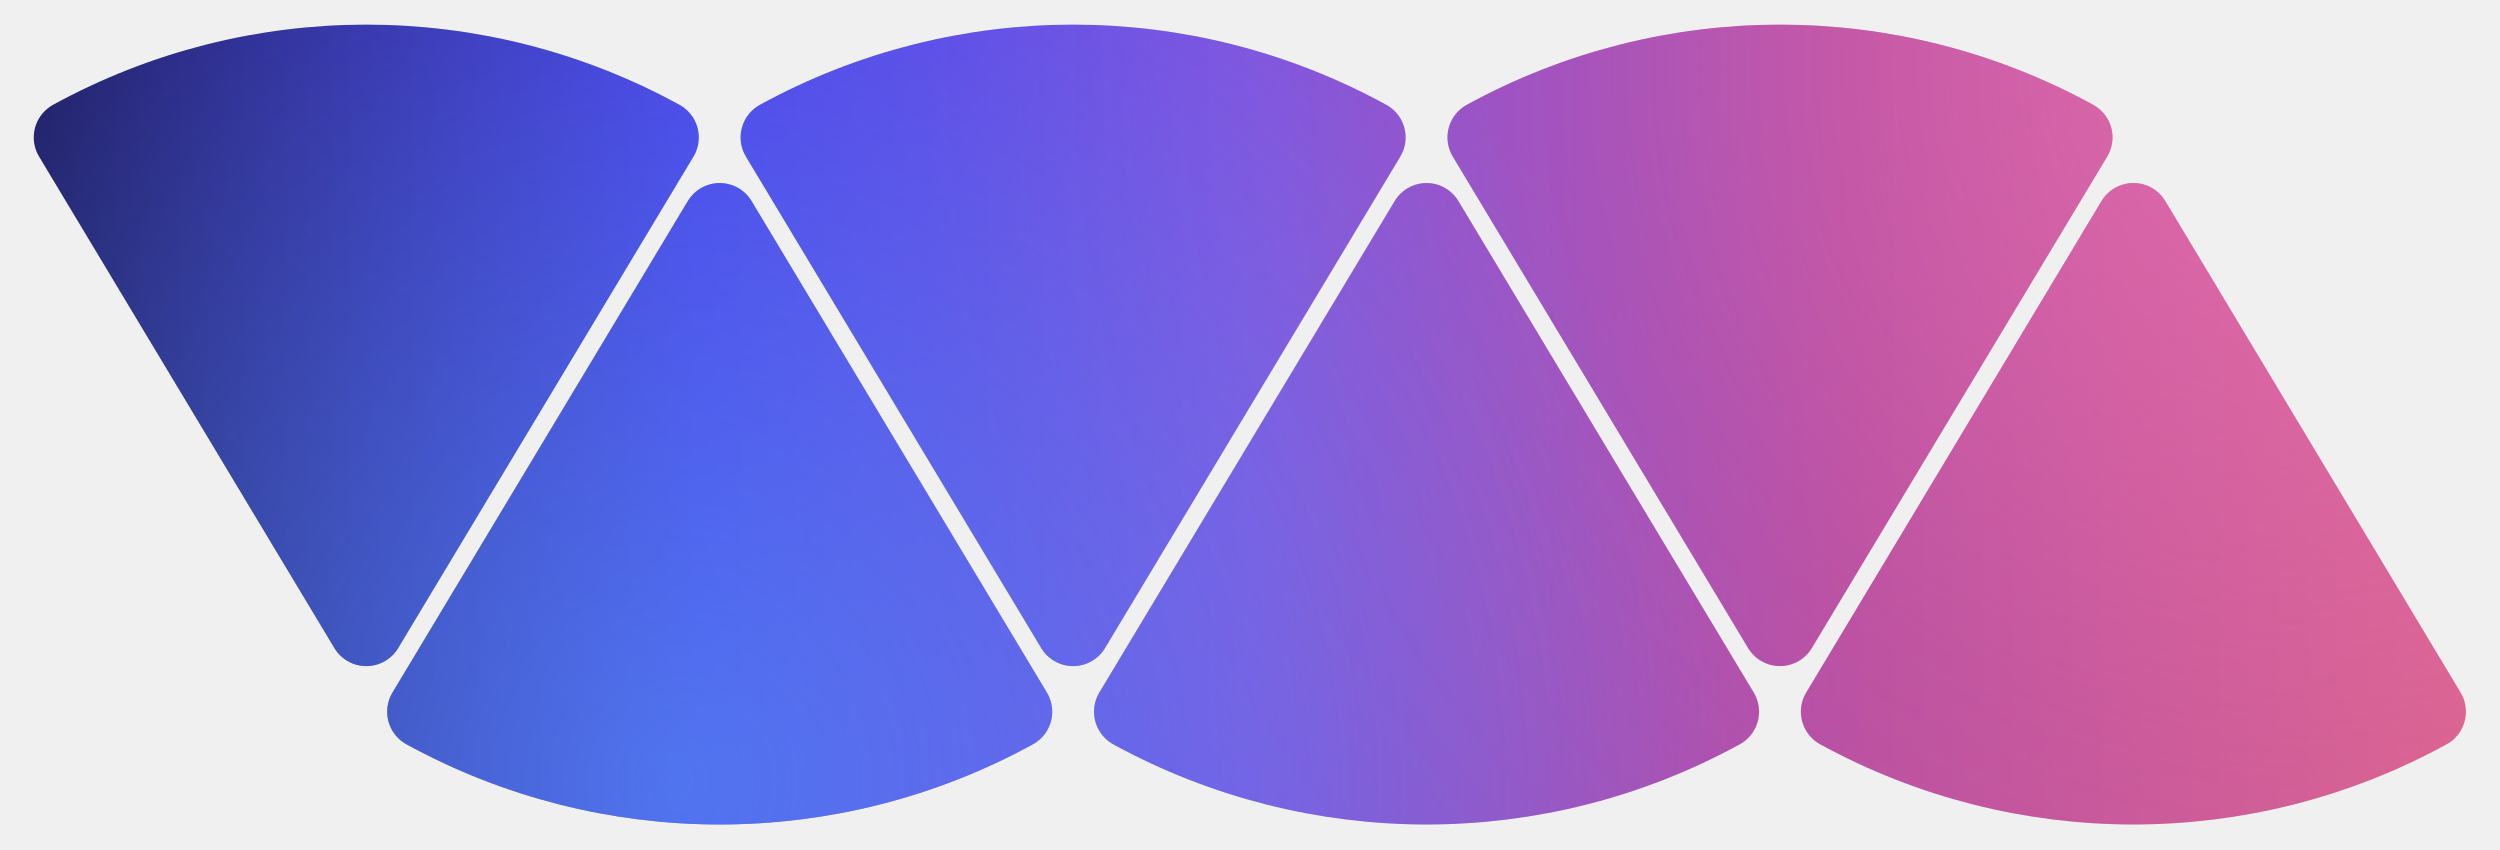
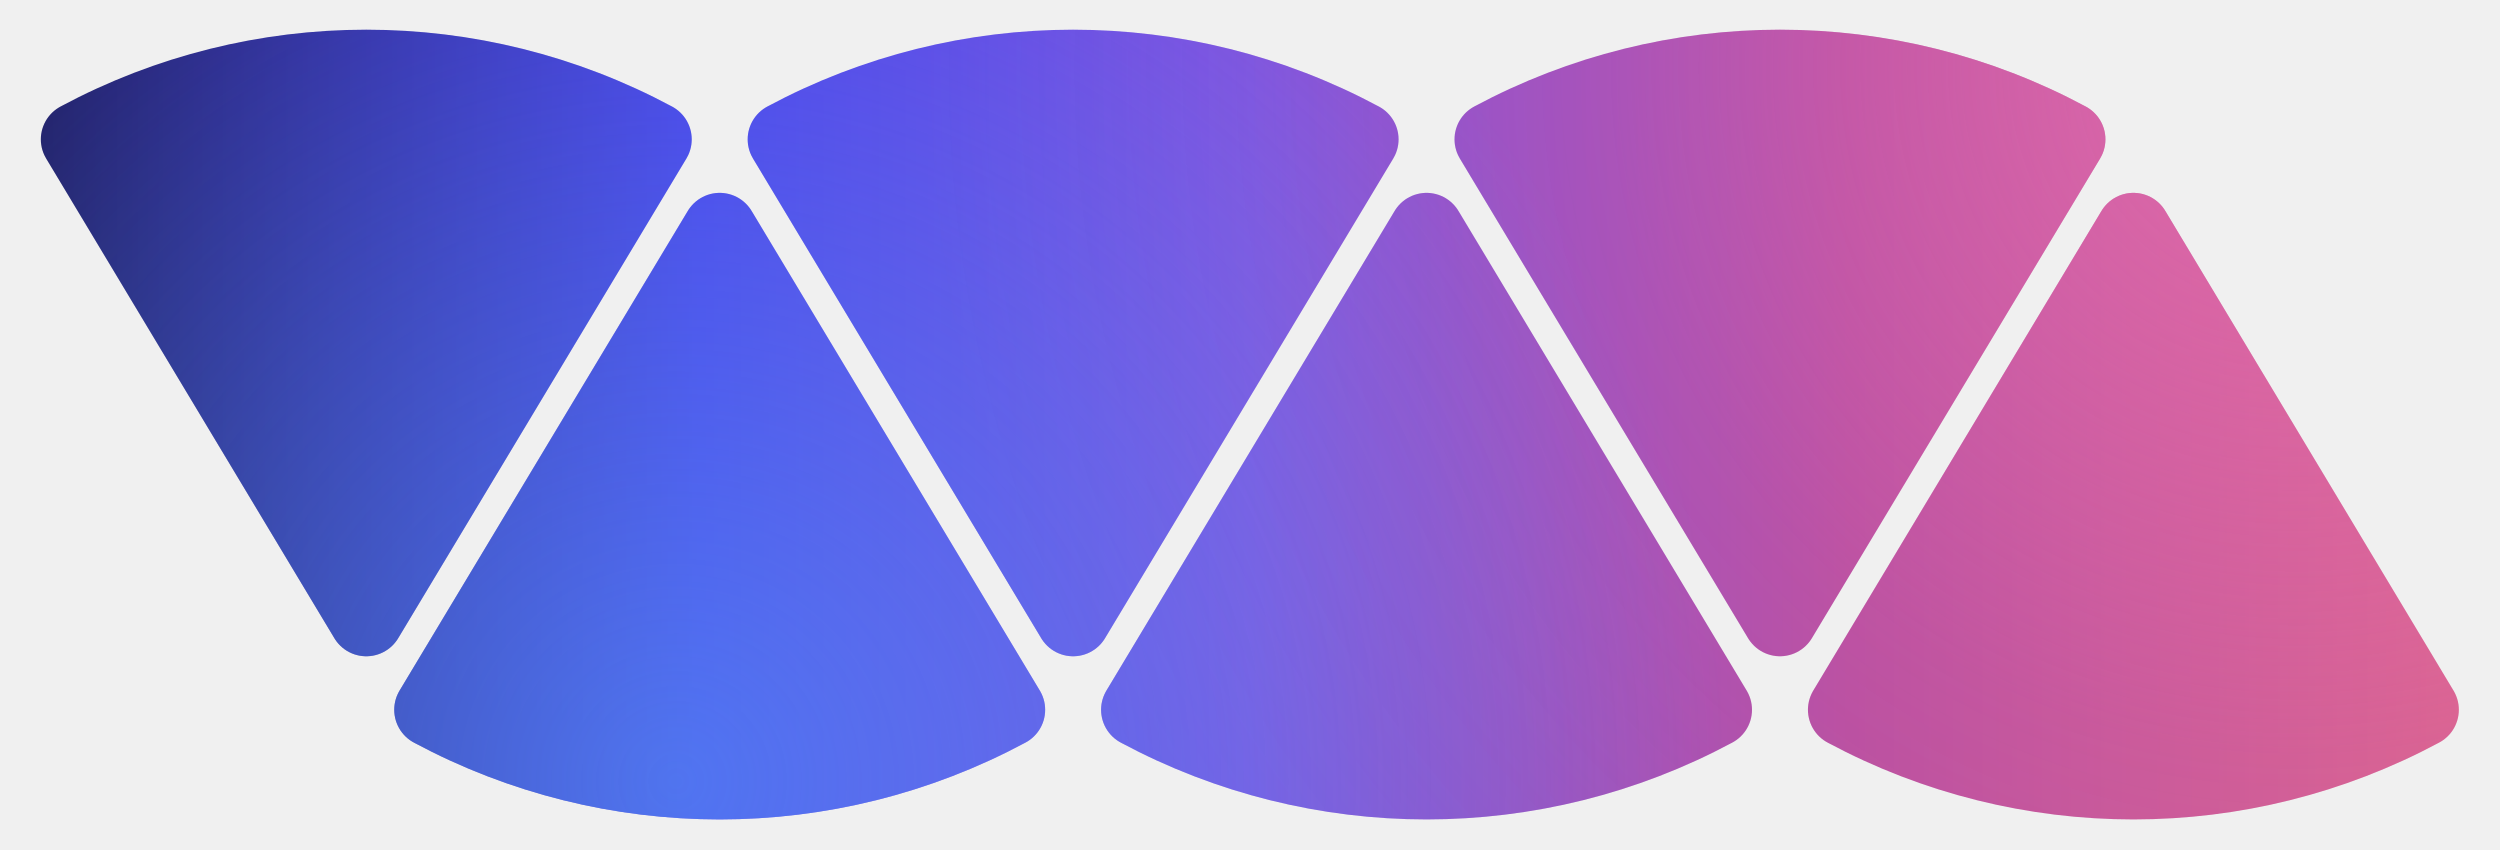
<svg xmlns="http://www.w3.org/2000/svg" viewBox="-108.3 -105.5 739.2 251.0" width="739" height="251">
  <defs>
    <linearGradient id="flow" gradientUnits="userSpaceOnUse" x1="-108.3" y1="0" x2="630.8" y2="0">
      <stop offset="0.00" stop-color="#1E1A5C" />
      <stop offset="0.28" stop-color="#4B3BE8" />
      <stop offset="0.50" stop-color="#7A4FE0" />
      <stop offset="0.74" stop-color="#B44C9E" />
      <stop offset="1.00" stop-color="#D9628A" />
    </linearGradient>
    <radialGradient id="warm" gradientUnits="userSpaceOnUse" cx="570.8" cy="-85.5" r="406.6">
      <stop offset="0" stop-color="#F078BE" stop-opacity="0.55" />
      <stop offset="0.5" stop-color="#F078BE" stop-opacity="0.15" />
      <stop offset="1" stop-color="#F078BE" stop-opacity="0" />
    </radialGradient>
    <radialGradient id="cool" gradientUnits="userSpaceOnUse" cx="91.7" cy="125.5" r="310.5">
      <stop offset="0" stop-color="#56A4F8" stop-opacity="0.55" />
      <stop offset="1" stop-color="#56A4F8" stop-opacity="0" />
    </radialGradient>
    <mask id="sil" maskUnits="userSpaceOnUse" x="-108.3" y="-105.5" width="739.2" height="251.0">
-       <path d="M 0.00 80.42 L -87.32 -64.90 A 181.75 181.75 0 0 1 87.32 -64.90 Z" fill="#fff" stroke="#fff" stroke-width="22.0" stroke-linejoin="round" />
-       <path d="M 104.50 -40.42 L 17.18 104.90 A 181.75 181.75 0 0 0 191.82 104.90 Z" fill="#fff" stroke="#fff" stroke-width="22.0" stroke-linejoin="round" />
-       <path d="M 209.00 80.42 L 121.68 -64.90 A 181.75 181.75 0 0 1 296.32 -64.90 Z" fill="#fff" stroke="#fff" stroke-width="22.0" stroke-linejoin="round" />
-       <path d="M 313.50 -40.42 L 226.18 104.90 A 181.75 181.75 0 0 0 400.82 104.90 Z" fill="#fff" stroke="#fff" stroke-width="22.0" stroke-linejoin="round" />
-       <path d="M 418.00 80.42 L 330.68 -64.90 A 181.75 181.75 0 0 1 505.32 -64.90 Z" fill="#fff" stroke="#fff" stroke-width="22.0" stroke-linejoin="round" />
-       <path d="M 522.50 -40.42 L 435.18 104.90 A 181.75 181.75 0 0 0 609.82 104.90 Z" fill="#fff" stroke="#fff" stroke-width="22.0" stroke-linejoin="round" />
+       <path d="M 0.00 77.51 L -85.23 -64.33 A 180.25 180.25 0 0 1 85.23 -64.33 Z" fill="#fff" stroke="#fff" stroke-width="22.0" stroke-linejoin="round" />
+       <path d="M 104.50 -37.51 L 19.27 104.33 A 180.25 180.25 0 0 0 189.73 104.33 Z" fill="#fff" stroke="#fff" stroke-width="22.0" stroke-linejoin="round" />
+       <path d="M 209.00 77.51 L 123.77 -64.33 A 180.25 180.25 0 0 1 294.23 -64.33 Z" fill="#fff" stroke="#fff" stroke-width="22.0" stroke-linejoin="round" />
+       <path d="M 313.50 -37.51 L 228.27 104.33 A 180.25 180.25 0 0 0 398.73 104.33 Z" fill="#fff" stroke="#fff" stroke-width="22.0" stroke-linejoin="round" />
+       <path d="M 418.00 77.51 L 332.77 -64.33 A 180.25 180.25 0 0 1 503.23 -64.33 Z" fill="#fff" stroke="#fff" stroke-width="22.0" stroke-linejoin="round" />
+       <path d="M 522.50 -37.51 L 437.27 104.33 A 180.25 180.25 0 0 0 607.73 104.33 Z" fill="#fff" stroke="#fff" stroke-width="22.0" stroke-linejoin="round" />
    </mask>
  </defs>
-   <path d="M 0.00 80.42 L -87.32 -64.90 A 181.75 181.75 0 0 1 87.32 -64.90 Z" fill="url(#flow)" stroke="url(#flow)" stroke-width="22.0" stroke-linejoin="round" />
-   <path d="M 104.50 -40.42 L 17.18 104.90 A 181.75 181.75 0 0 0 191.82 104.90 Z" fill="url(#flow)" stroke="url(#flow)" stroke-width="22.0" stroke-linejoin="round" />
-   <path d="M 209.00 80.42 L 121.68 -64.90 A 181.75 181.75 0 0 1 296.32 -64.90 Z" fill="url(#flow)" stroke="url(#flow)" stroke-width="22.0" stroke-linejoin="round" />
-   <path d="M 313.50 -40.42 L 226.18 104.90 A 181.75 181.75 0 0 0 400.82 104.90 Z" fill="url(#flow)" stroke="url(#flow)" stroke-width="22.0" stroke-linejoin="round" />
-   <path d="M 418.00 80.42 L 330.68 -64.90 A 181.75 181.75 0 0 1 505.32 -64.90 Z" fill="url(#flow)" stroke="url(#flow)" stroke-width="22.0" stroke-linejoin="round" />
-   <path d="M 522.50 -40.42 L 435.18 104.90 A 181.75 181.75 0 0 0 609.82 104.90 Z" fill="url(#flow)" stroke="url(#flow)" stroke-width="22.0" stroke-linejoin="round" />
+   <path d="M 0.00 77.51 L -85.23 -64.33 A 180.25 180.25 0 0 1 85.23 -64.33 Z" fill="url(#flow)" stroke="url(#flow)" stroke-width="22.0" stroke-linejoin="round" />
+   <path d="M 104.50 -37.51 L 19.27 104.33 A 180.25 180.25 0 0 0 189.73 104.33 Z" fill="url(#flow)" stroke="url(#flow)" stroke-width="22.0" stroke-linejoin="round" />
+   <path d="M 209.00 77.51 L 123.77 -64.33 A 180.25 180.25 0 0 1 294.23 -64.33 Z" fill="url(#flow)" stroke="url(#flow)" stroke-width="22.0" stroke-linejoin="round" />
+   <path d="M 313.50 -37.51 L 228.27 104.33 A 180.25 180.25 0 0 0 398.73 104.33 Z" fill="url(#flow)" stroke="url(#flow)" stroke-width="22.0" stroke-linejoin="round" />
+   <path d="M 418.00 77.51 L 332.77 -64.33 A 180.25 180.25 0 0 1 503.23 -64.33 Z" fill="url(#flow)" stroke="url(#flow)" stroke-width="22.0" stroke-linejoin="round" />
+   <path d="M 522.50 -37.51 L 437.27 104.33 A 180.25 180.25 0 0 0 607.73 104.33 Z" fill="url(#flow)" stroke="url(#flow)" stroke-width="22.0" stroke-linejoin="round" />
  <rect x="-108.3" y="-105.5" width="739.2" height="251.0" fill="url(#warm)" mask="url(#sil)" />
  <rect x="-108.3" y="-105.5" width="739.2" height="251.0" fill="url(#cool)" mask="url(#sil)" />
</svg>
